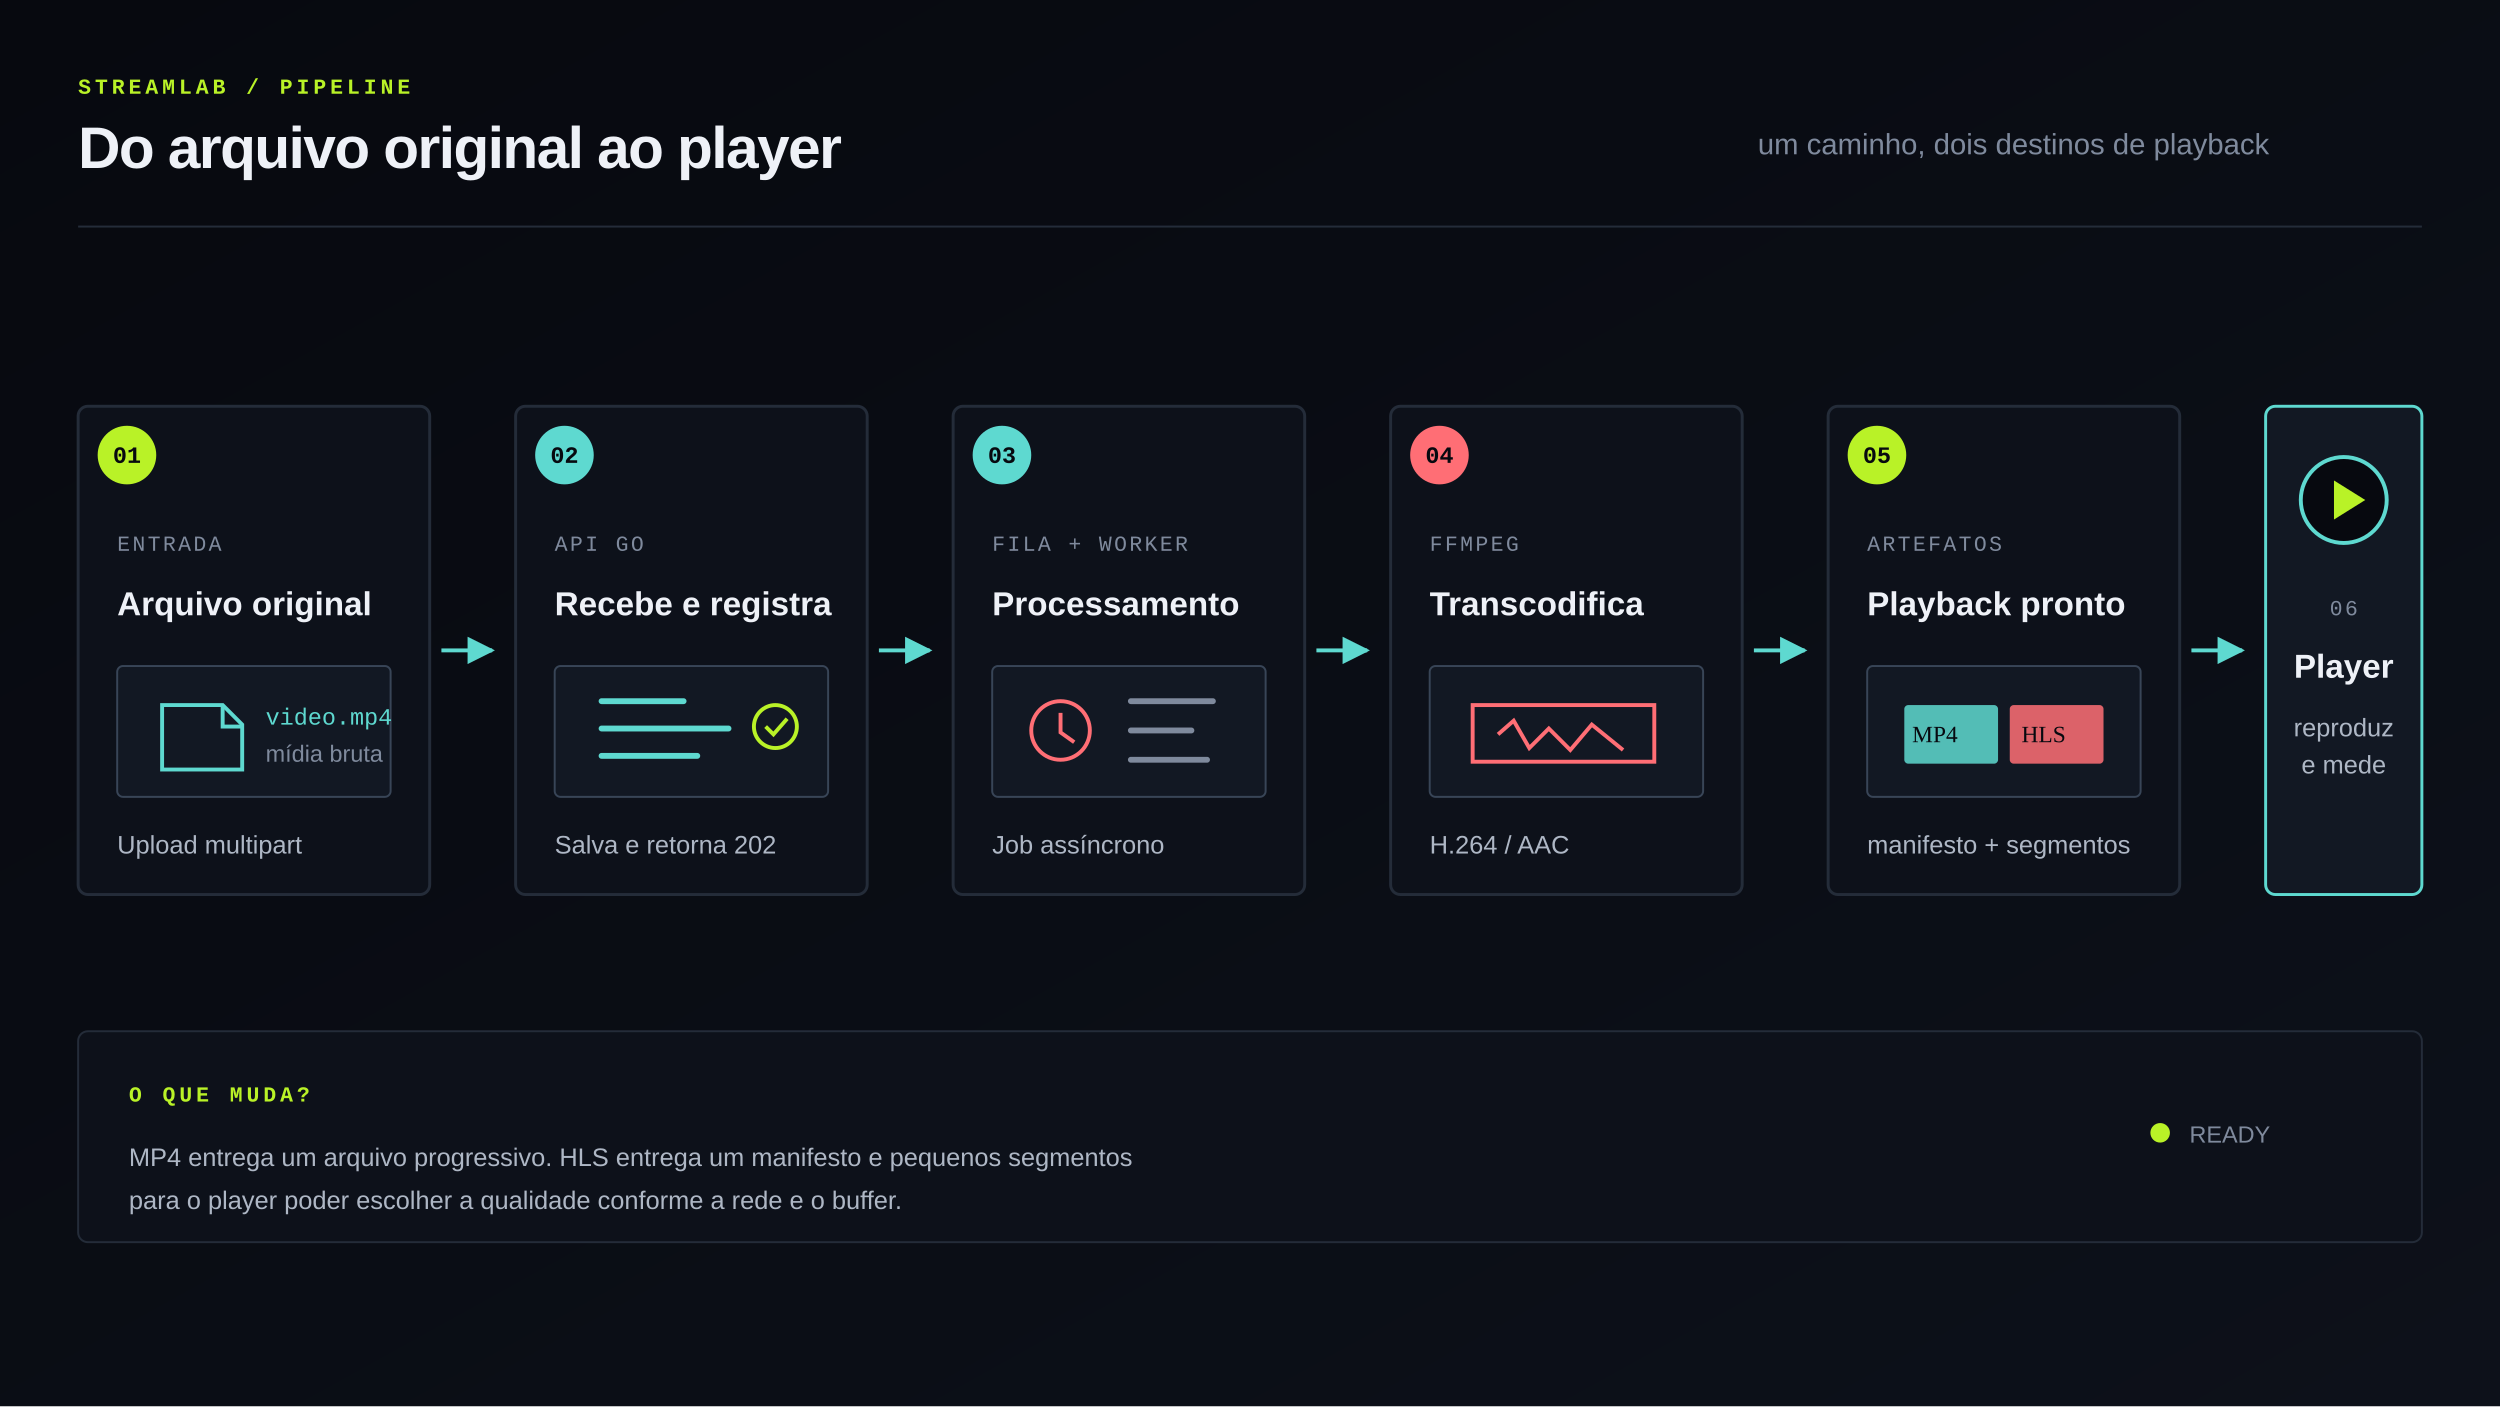
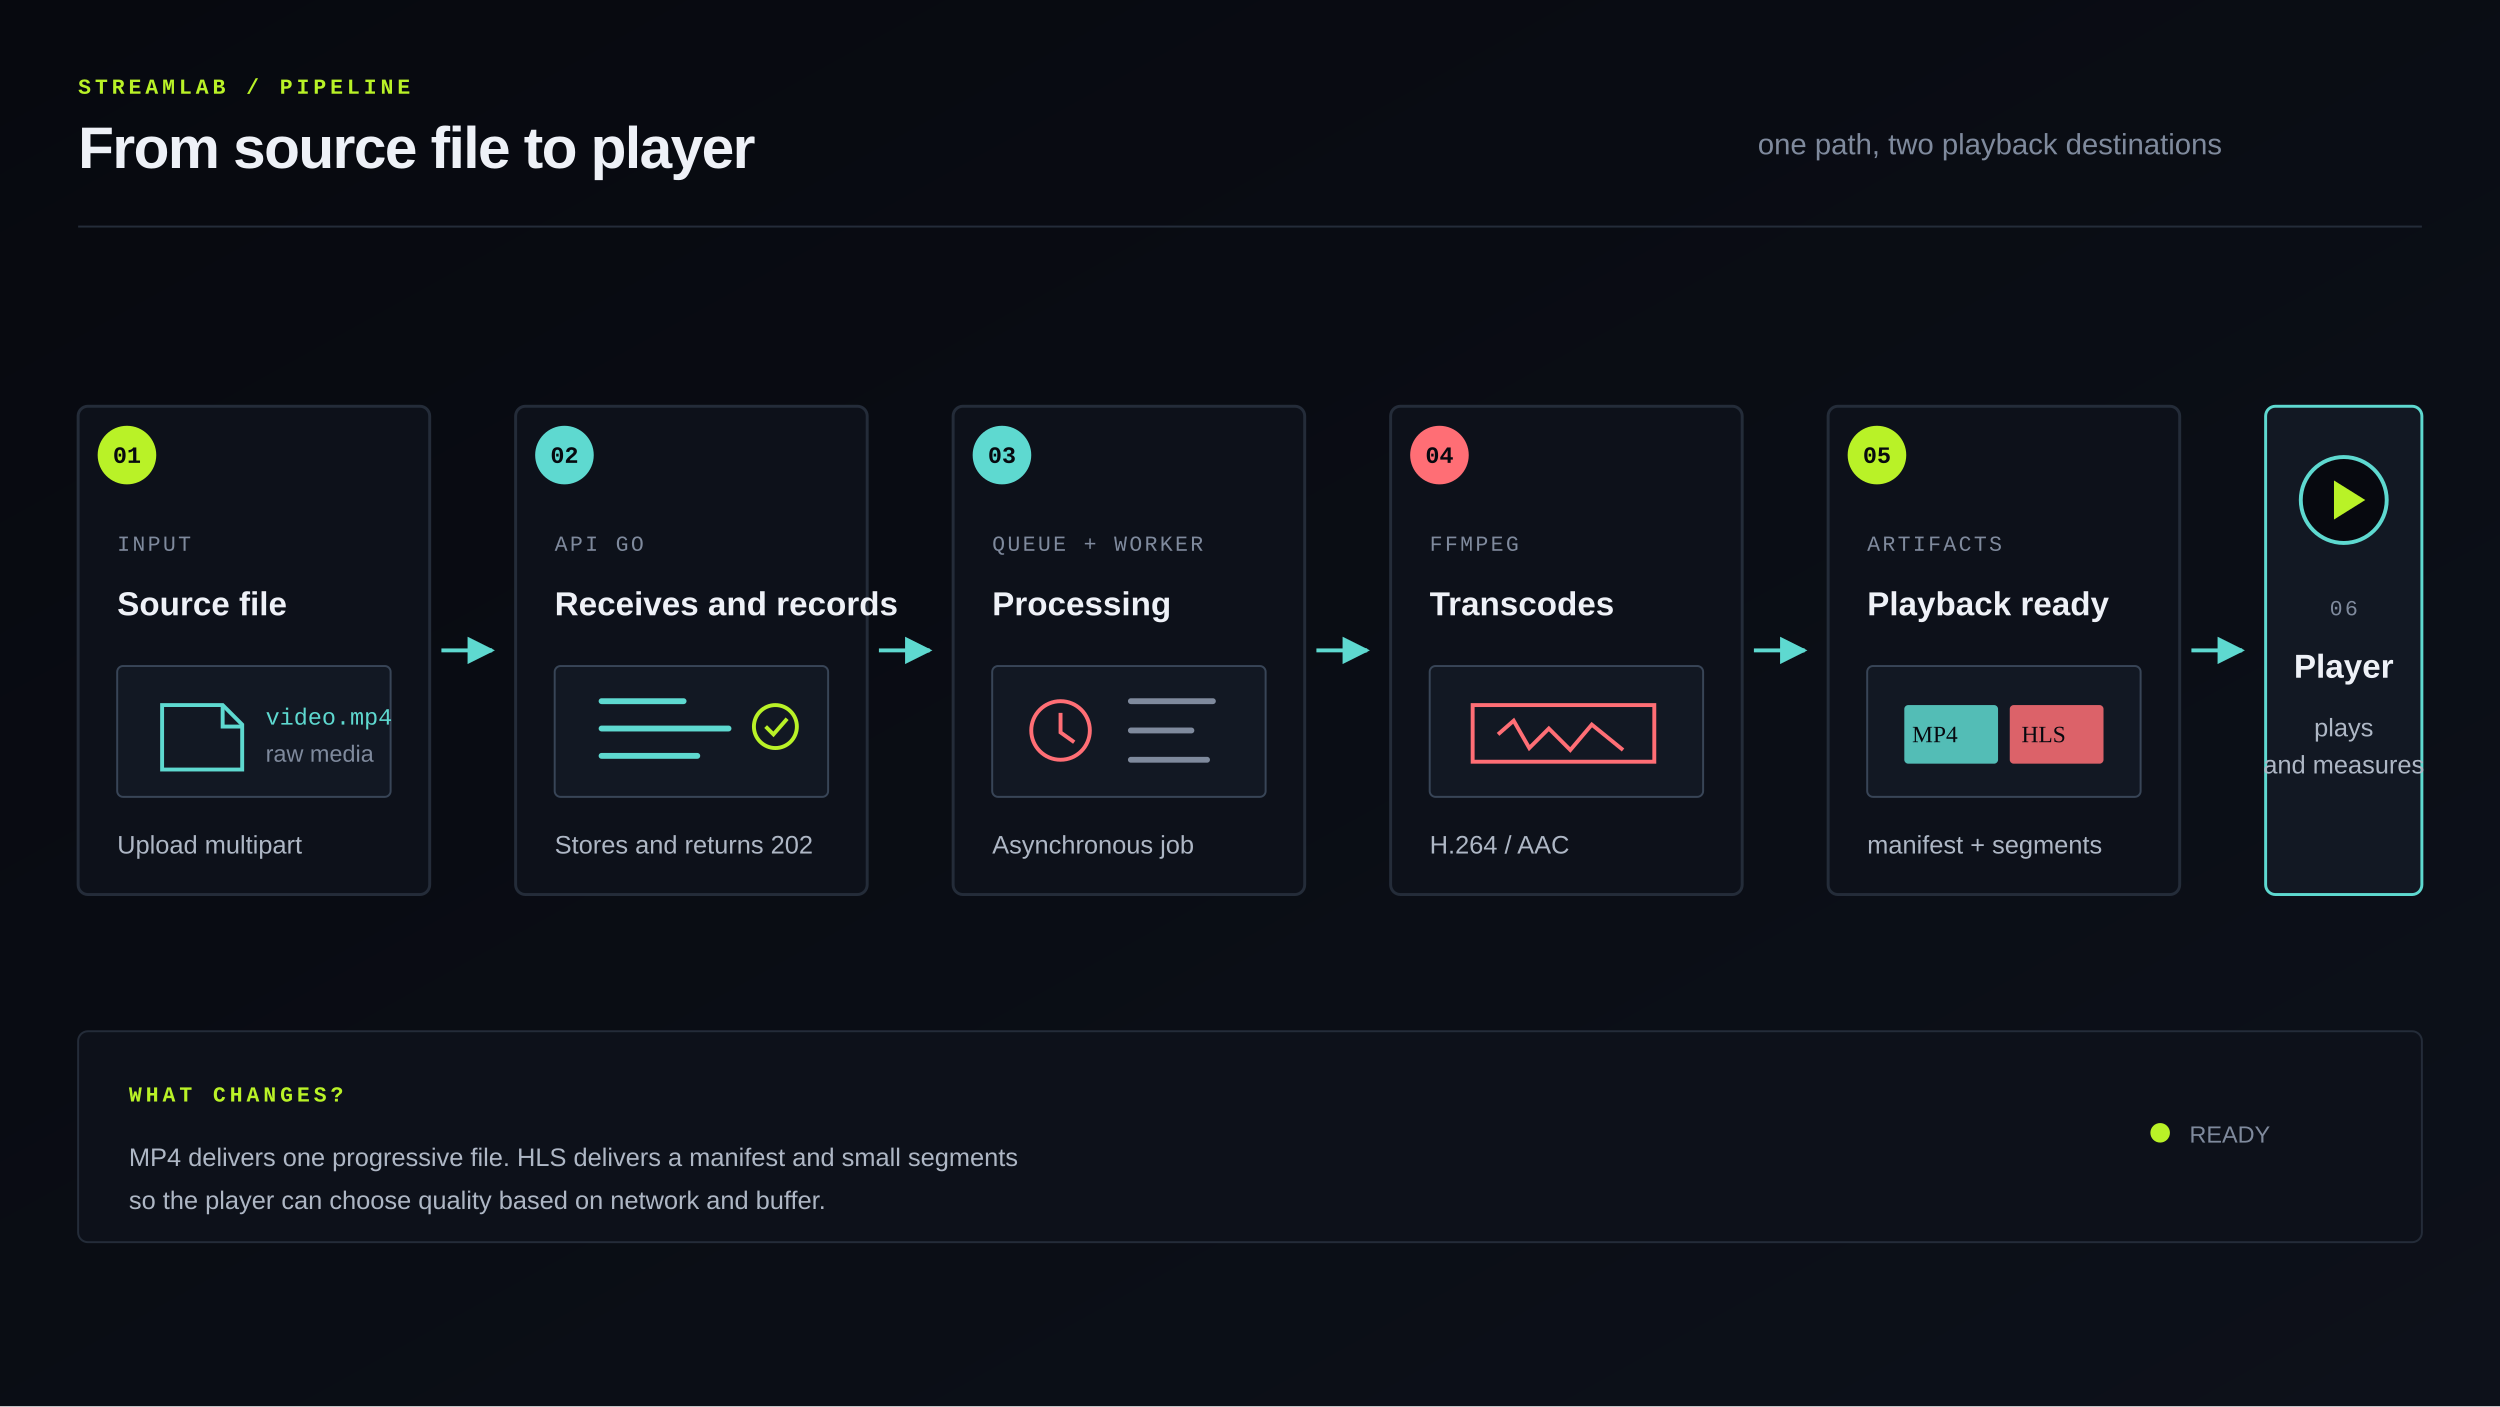
<svg xmlns="http://www.w3.org/2000/svg" viewBox="0 0 1280 720" role="img" aria-labelledby="title desc">
  <defs>
    <linearGradient id="bg" x1="0" y1="0" x2="1" y2="1">
      <stop offset="0" stop-color="#07090f" />
      <stop offset="1" stop-color="#0d111a" />
    </linearGradient>
    <marker id="arrow-cyan" viewBox="0 0 10 10" refX="9" refY="5" markerWidth="7" markerHeight="7" orient="auto-start-reverse">
      <path d="M 0 0 L 10 5 L 0 10 z" fill="#5ed9d0" />
    </marker>
    <style>
      .title { fill: #eef1f7; font: 700 30px Arial, Helvetica, sans-serif; letter-spacing: -0.8px; }
      .subtitle { fill: #7f8a9d; font: 15px Arial, Helvetica, sans-serif; }
      .eyebrow { fill: #b9f227; font: 600 11px 'Courier New', monospace; letter-spacing: 2px; }
      .card { fill: #0d111a; stroke: #242c39; stroke-width: 1.5; }
      .card-label { fill: #7f8a9d; font: 11px 'Courier New', monospace; letter-spacing: 1.2px; }
      .card-title { fill: #eef1f7; font: 700 17px Arial, Helvetica, sans-serif; }
      .card-copy { fill: #aeb7c5; font: 13px Arial, Helvetica, sans-serif; }
      .code { fill: #5ed9d0; font: 12px 'Courier New', monospace; }
      .number { fill: #07090f; font: 700 12px 'Courier New', monospace; }
      .foot { fill: #7f8a9d; font: 12px Arial, Helvetica, sans-serif; }
    </style>
  </defs>
  <rect width="1280" height="720" fill="url(#bg)" />
  <path d="M 40 116 H 1240" stroke="#242c39" />
  <text x="40" y="48" class="eyebrow">STREAMLAB / PIPELINE</text>
-   <text x="40" y="86" class="title">Do arquivo original ao player</text>
-   <text x="900" y="79" class="subtitle">um caminho, dois destinos de playback</text>
+   <text x="40" y="86" class="title">From source file to player</text>
+   <text x="900" y="79" class="subtitle">one path, two playback destinations</text>
  <g transform="translate(40 208)">
    <rect class="card" width="180" height="250" rx="5" />
    <circle cx="25" cy="25" r="15" fill="#b9f227" />
    <text x="25" y="29" text-anchor="middle" class="number">01</text>
-     <text x="20" y="74" class="card-label">ENTRADA</text>
-     <text x="20" y="107" class="card-title">Arquivo original</text>
+     <text x="20" y="74" class="card-label">INPUT</text>
+     <text x="20" y="107" class="card-title">Source file</text>
    <rect x="20" y="133" width="140" height="67" rx="3" fill="#121823" stroke="#384557" />
    <path d="M 43 153 h 31 l 10 10 v 23 h -41 z" fill="none" stroke="#5ed9d0" stroke-width="2" />
    <path d="M 74 153 v 11 h 10" fill="none" stroke="#5ed9d0" stroke-width="2" />
    <text x="96" y="163" class="code">video.mp4</text>
-     <text x="96" y="182" class="foot">mídia bruta</text>
+     <text x="96" y="182" class="foot">raw media</text>
    <text x="20" y="229" class="card-copy">Upload multipart</text>
  </g>
  <path d="M 226 333 H 252" fill="none" stroke="#5ed9d0" stroke-width="2" marker-end="url(#arrow-cyan)" />
  <g transform="translate(264 208)">
    <rect class="card" width="180" height="250" rx="5" />
    <circle cx="25" cy="25" r="15" fill="#5ed9d0" />
    <text x="25" y="29" text-anchor="middle" class="number">02</text>
    <text x="20" y="74" class="card-label">API GO</text>
-     <text x="20" y="107" class="card-title">Recebe e registra</text>
+     <text x="20" y="107" class="card-title">Receives and records</text>
    <rect x="20" y="133" width="140" height="67" rx="3" fill="#121823" stroke="#384557" />
    <path d="M 44 151 h 42 M 44 165 h 65 M 44 179 h 49" stroke="#5ed9d0" stroke-width="3" stroke-linecap="round" />
    <circle cx="133" cy="164" r="11" fill="none" stroke="#b9f227" stroke-width="2" />
    <path d="M 128 164 l 4 4 7 -8" fill="none" stroke="#b9f227" stroke-width="2" />
-     <text x="20" y="229" class="card-copy">Salva e retorna 202</text>
+     <text x="20" y="229" class="card-copy">Stores and returns 202</text>
  </g>
  <path d="M 450 333 H 476" fill="none" stroke="#5ed9d0" stroke-width="2" marker-end="url(#arrow-cyan)" />
  <g transform="translate(488 208)">
    <rect class="card" width="180" height="250" rx="5" />
    <circle cx="25" cy="25" r="15" fill="#5ed9d0" />
    <text x="25" y="29" text-anchor="middle" class="number">03</text>
-     <text x="20" y="74" class="card-label">FILA + WORKER</text>
-     <text x="20" y="107" class="card-title">Processamento</text>
+     <text x="20" y="74" class="card-label">QUEUE + WORKER</text>
+     <text x="20" y="107" class="card-title">Processing</text>
    <rect x="20" y="133" width="140" height="67" rx="3" fill="#121823" stroke="#384557" />
    <circle cx="55" cy="166" r="15" fill="none" stroke="#ff6e75" stroke-width="2" />
    <path d="M 55 157 v 10 l 7 5" fill="none" stroke="#ff6e75" stroke-width="2" />
    <path d="M 91 151 h 42 M 91 166 h 31 M 91 181 h 39" stroke="#7f8a9d" stroke-width="3" stroke-linecap="round" />
-     <text x="20" y="229" class="card-copy">Job assíncrono</text>
+     <text x="20" y="229" class="card-copy">Asynchronous job</text>
  </g>
  <path d="M 674 333 H 700" fill="none" stroke="#5ed9d0" stroke-width="2" marker-end="url(#arrow-cyan)" />
  <g transform="translate(712 208)">
    <rect class="card" width="180" height="250" rx="5" />
    <circle cx="25" cy="25" r="15" fill="#ff6e75" />
    <text x="25" y="29" text-anchor="middle" class="number">04</text>
    <text x="20" y="74" class="card-label">FFMPEG</text>
-     <text x="20" y="107" class="card-title">Transcodifica</text>
+     <text x="20" y="107" class="card-title">Transcodes</text>
    <rect x="20" y="133" width="140" height="67" rx="3" fill="#121823" stroke="#384557" />
    <path d="M 42 153 h 93 v 29 h -93 z" fill="none" stroke="#ff6e75" stroke-width="2" />
    <path d="M 55 168 l 8 -7 8 14 10 -10 11 11 11 -13 16 13" fill="none" stroke="#ff6e75" stroke-width="2" />
    <text x="20" y="229" class="card-copy">H.264 / AAC</text>
  </g>
  <path d="M 898 333 H 924" fill="none" stroke="#5ed9d0" stroke-width="2" marker-end="url(#arrow-cyan)" />
  <g transform="translate(936 208)">
    <rect class="card" width="180" height="250" rx="5" />
    <circle cx="25" cy="25" r="15" fill="#b9f227" />
    <text x="25" y="29" text-anchor="middle" class="number">05</text>
-     <text x="20" y="74" class="card-label">ARTEFATOS</text>
-     <text x="20" y="107" class="card-title">Playback pronto</text>
+     <text x="20" y="74" class="card-label">ARTIFACTS</text>
+     <text x="20" y="107" class="card-title">Playback ready</text>
    <rect x="20" y="133" width="140" height="67" rx="3" fill="#121823" stroke="#384557" />
    <rect x="39" y="153" width="48" height="30" rx="2" fill="#5ed9d0" opacity=".85" />
    <rect x="93" y="153" width="48" height="30" rx="2" fill="#ff6e75" opacity=".85" />
    <text x="43" y="172" fill="#07090f" font="600 10px 'Courier New', monospace">MP4</text>
    <text x="99" y="172" fill="#07090f" font="600 10px 'Courier New', monospace">HLS</text>
-     <text x="20" y="229" class="card-copy">manifesto + segmentos</text>
+     <text x="20" y="229" class="card-copy">manifest + segments</text>
  </g>
  <path d="M 1122 333 H 1148" fill="none" stroke="#5ed9d0" stroke-width="2" marker-end="url(#arrow-cyan)" />
  <g transform="translate(1160 208)">
    <rect width="80" height="250" rx="5" fill="#121823" stroke="#5ed9d0" stroke-width="1.5" />
    <circle cx="40" cy="48" r="22" fill="#07090f" stroke="#5ed9d0" stroke-width="2" />
    <path d="M 35 38 l 16 10 -16 10 z" fill="#b9f227" />
    <text x="40" y="107" text-anchor="middle" class="card-label">06</text>
    <text x="40" y="139" text-anchor="middle" class="card-title" font-size="15">Player</text>
-     <text x="40" y="169" text-anchor="middle" class="card-copy">reproduz</text>
-     <text x="40" y="188" text-anchor="middle" class="card-copy">e mede</text>
+     <text x="40" y="169" text-anchor="middle" class="card-copy">plays</text>
+     <text x="40" y="188" text-anchor="middle" class="card-copy">and measures</text>
  </g>
  <rect x="40" y="528" width="1200" height="108" rx="5" fill="#0d111a" stroke="#242c39" />
-   <text x="66" y="564" class="eyebrow">O QUE MUDA?</text>
-   <text x="66" y="597" class="card-copy">MP4 entrega um arquivo progressivo. HLS entrega um manifesto e pequenos segmentos</text>
-   <text x="66" y="619" class="card-copy">para o player poder escolher a qualidade conforme a rede e o buffer.</text>
+   <text x="66" y="564" class="eyebrow">WHAT CHANGES?</text>
+   <text x="66" y="597" class="card-copy">MP4 delivers one progressive file. HLS delivers a manifest and small segments</text>
+   <text x="66" y="619" class="card-copy">so the player can choose quality based on network and buffer.</text>
  <circle cx="1106" cy="580" r="5" fill="#b9f227" />
  <text x="1121" y="585" class="foot">READY</text>
</svg>
